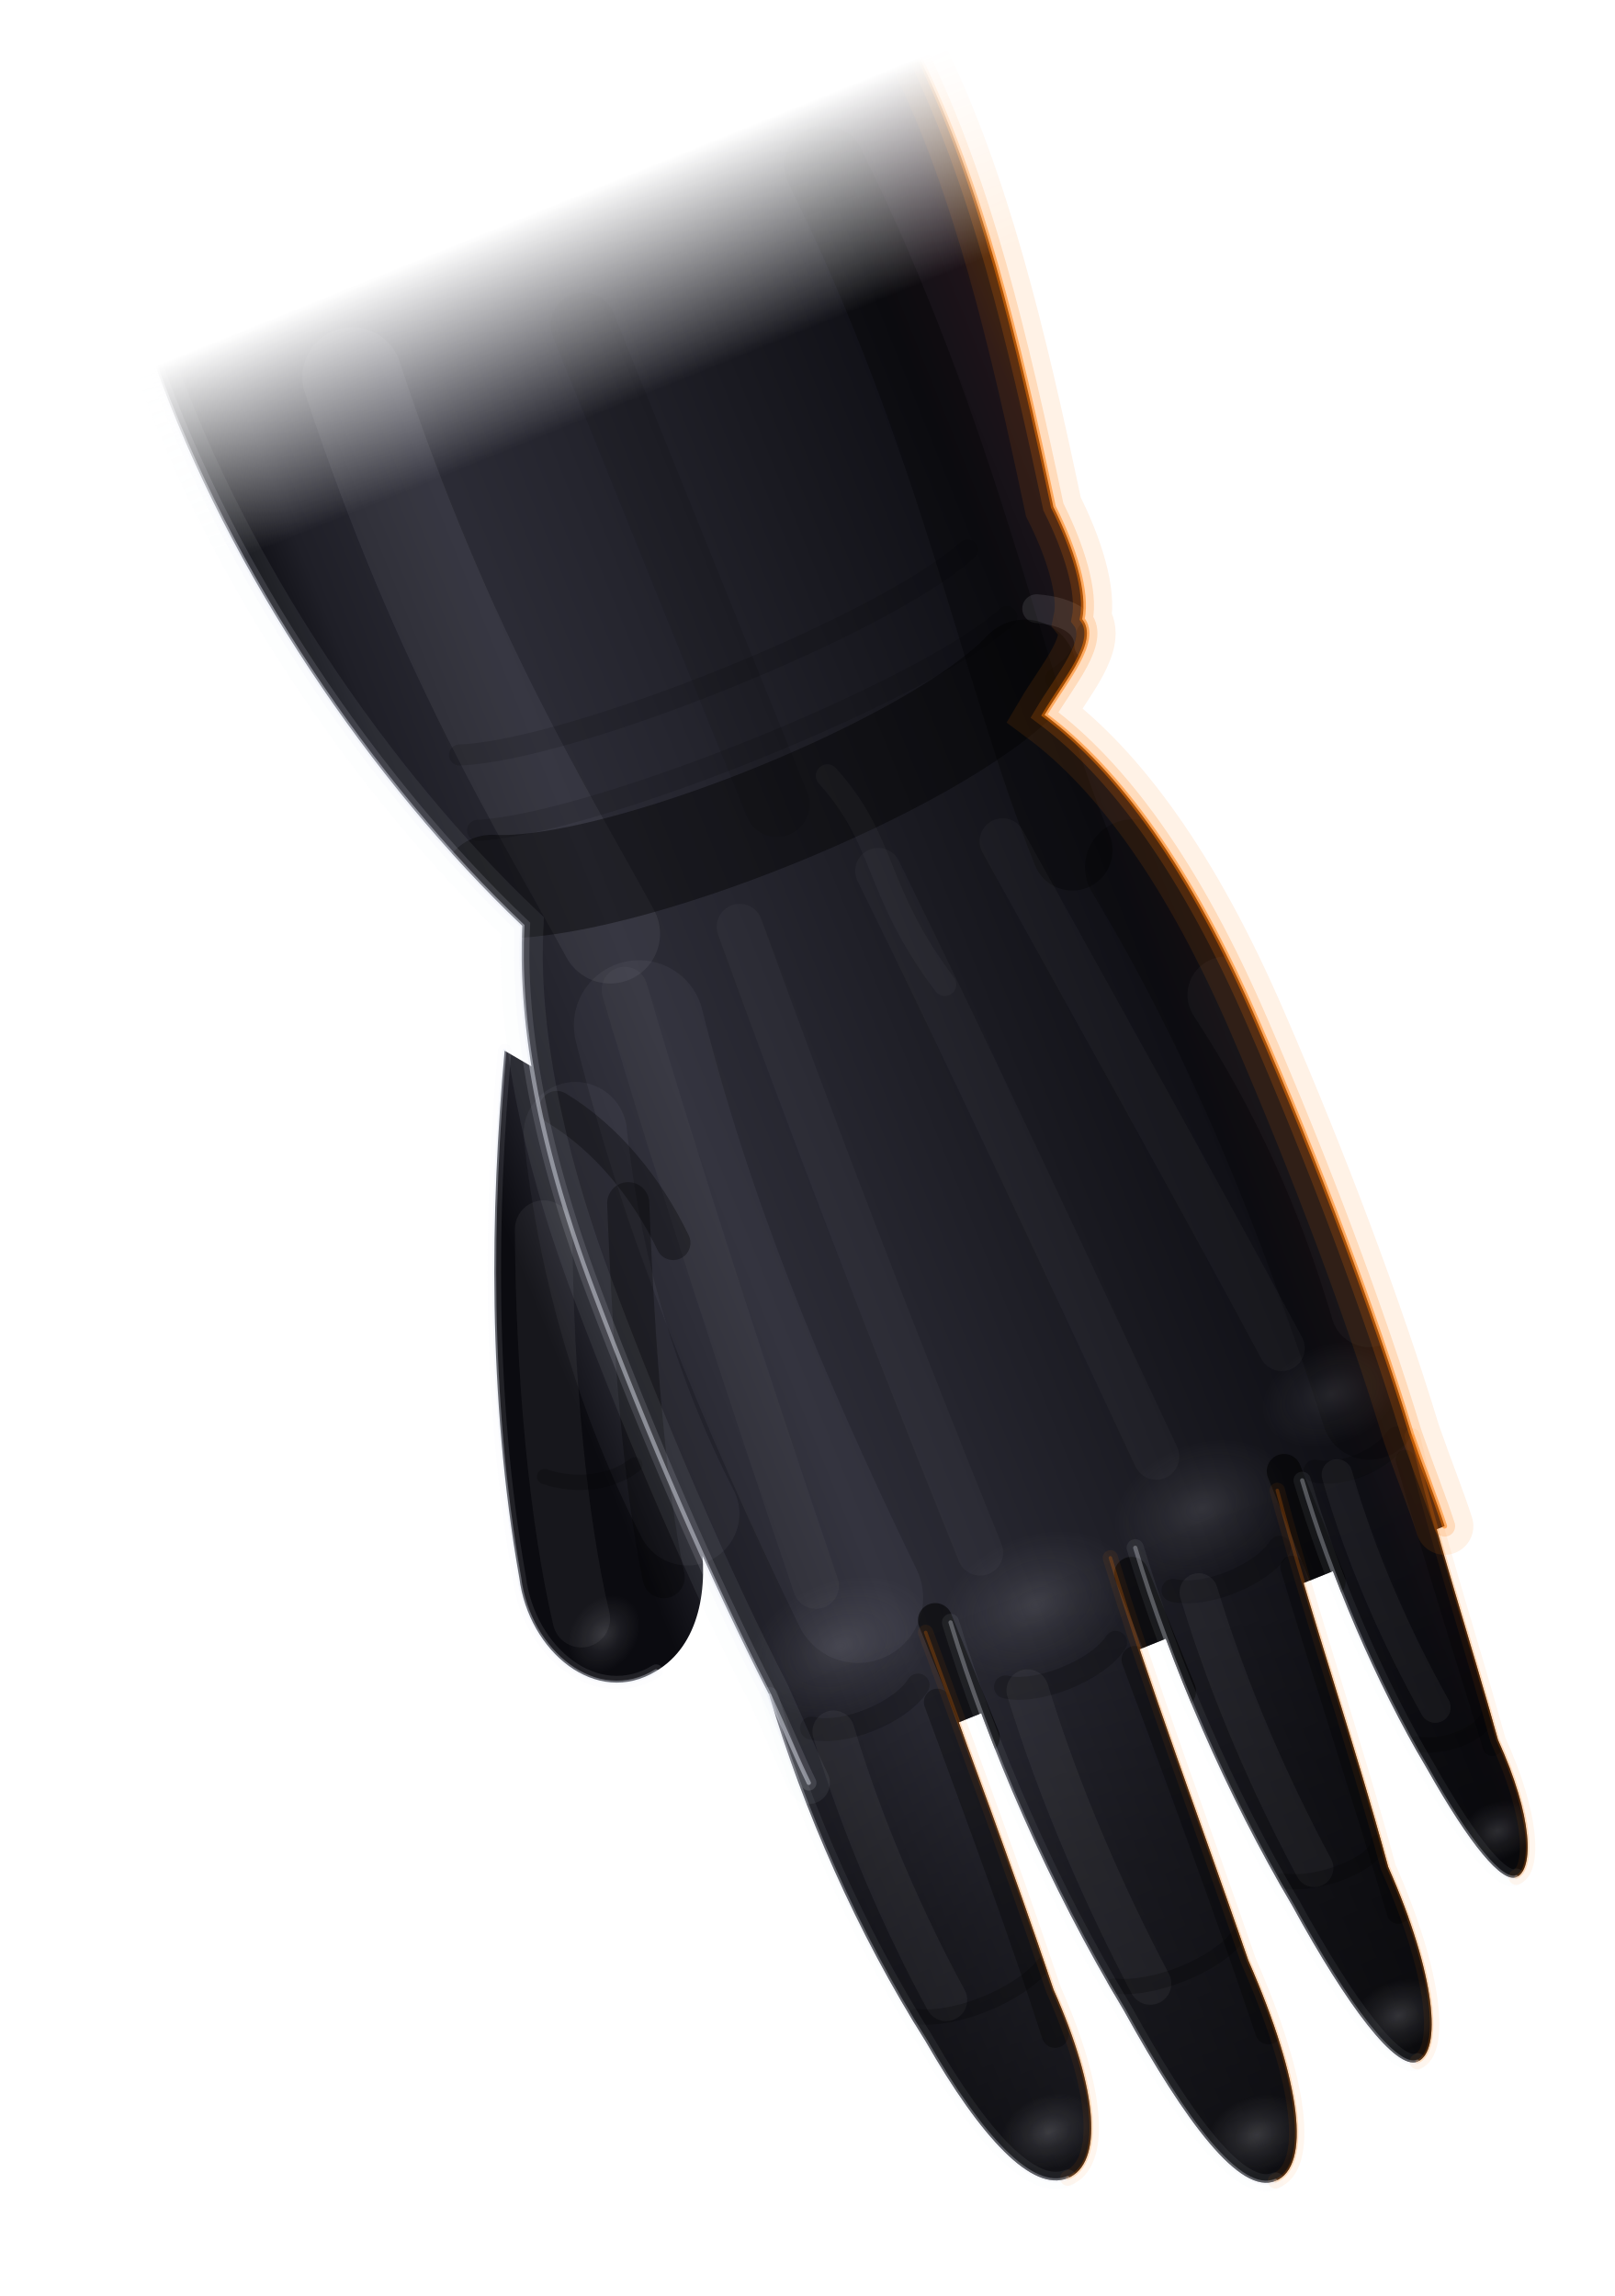
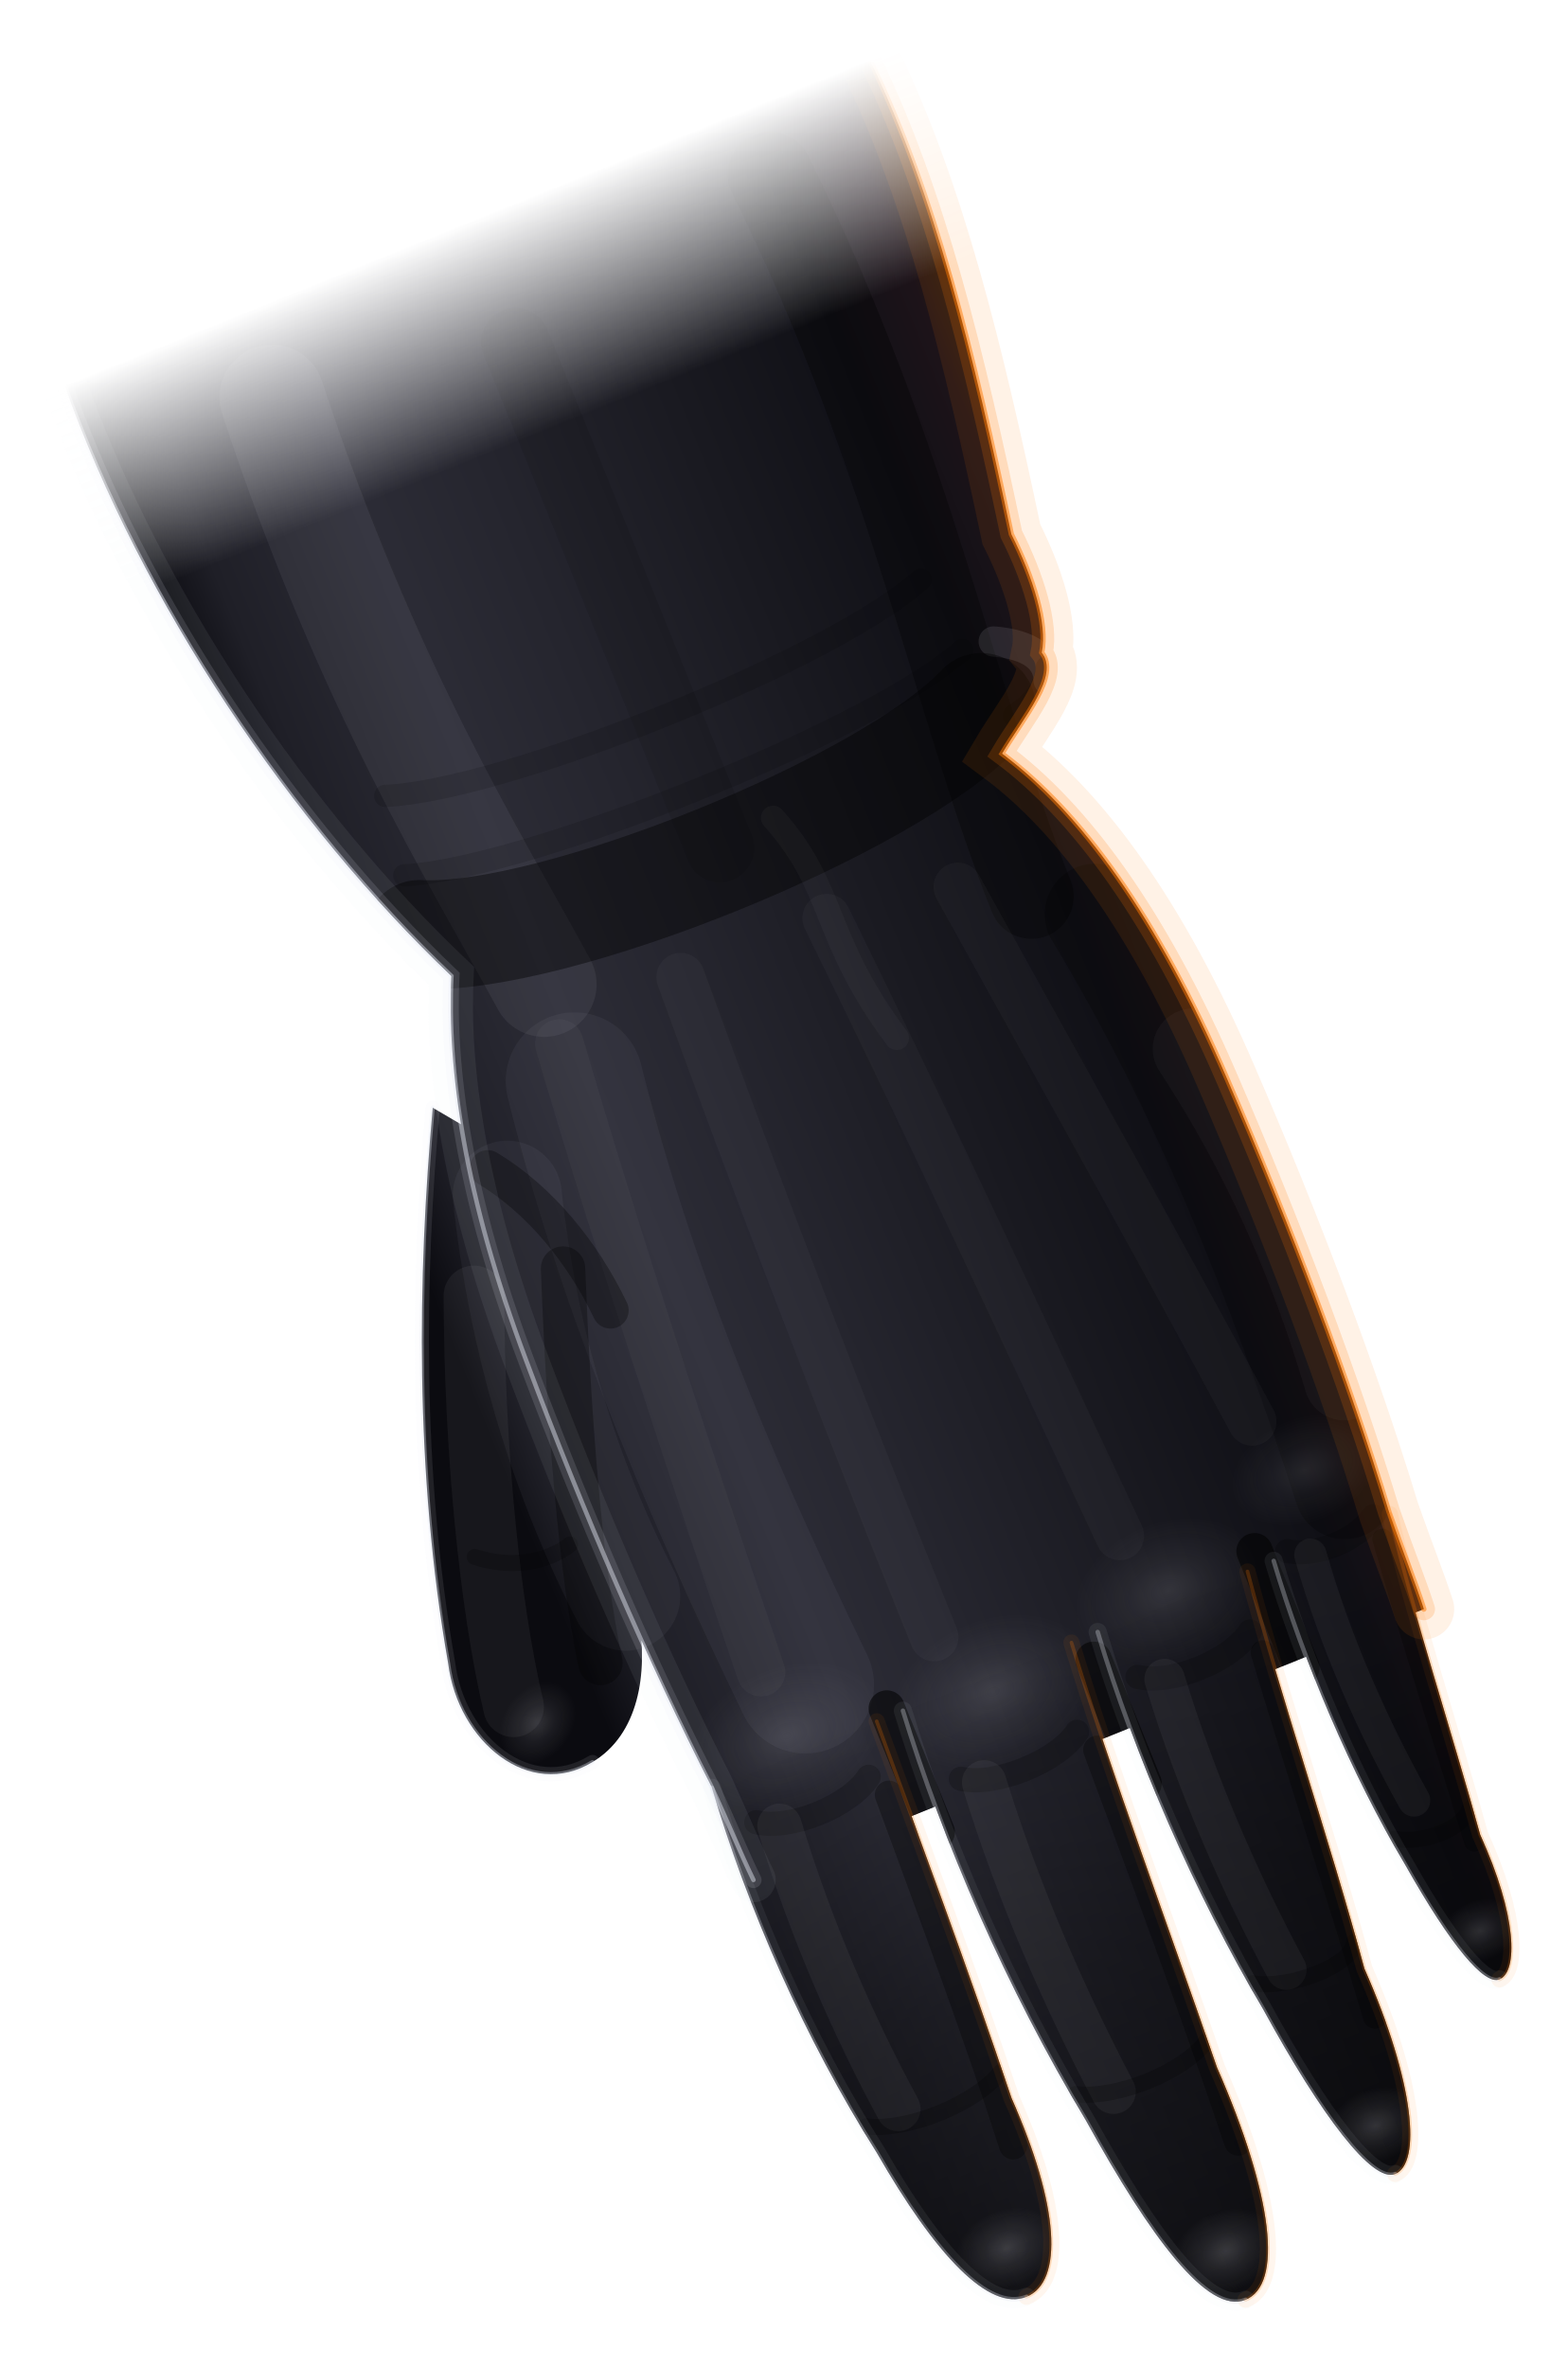
- <svg xmlns="http://www.w3.org/2000/svg" viewBox="0 0 843 1199" width="843" height="1199">
+ <svg xmlns="http://www.w3.org/2000/svg" viewBox="0 0 970 1465" width="970" height="1465">
  <defs>
    <linearGradient id="cilindro" gradientUnits="userSpaceOnUse" x1="191" y1="0" x2="621" y2="0">
      <stop offset="0" stop-color="#0B0B10" />
      <stop offset="0.08" stop-color="#1F1F27" />
      <stop offset="0.26" stop-color="#2C2C36" />
      <stop offset="0.42" stop-color="#25252E" />
      <stop offset="0.64" stop-color="#1A1A21" />
      <stop offset="0.85" stop-color="#101016" />
      <stop offset="0.95" stop-color="#1D1319" />
      <stop offset="1" stop-color="#2E1C11" />
    </linearGradient>
    <linearGradient id="desvanece" gradientUnits="userSpaceOnUse" x1="0" y1="86" x2="0" y2="196">
      <stop offset="0" stop-color="#000000" />
      <stop offset="1" stop-color="#FFFFFF" />
    </linearGradient>
    <mask id="pontas" maskUnits="userSpaceOnUse" x="-300" y="-300" width="1600" height="2000">
      <rect x="-300" y="-300" width="1600" height="2000" fill="url(#desvanece)" />
    </mask>
    <radialGradient id="realce">
      <stop offset="0" stop-color="#F2F2FA" stop-opacity="0.9" />
      <stop offset="0.45" stop-color="#F2F2FA" stop-opacity="0.4" />
      <stop offset="1" stop-color="#F2F2FA" stop-opacity="0" />
    </radialGradient>
    <linearGradient id="dedosNaSombra" gradientUnits="userSpaceOnUse" x1="0" y1="846" x2="0" y2="1190">
      <stop offset="0" stop-color="#000000" stop-opacity="0" />
      <stop offset="0.45" stop-color="#000000" stop-opacity="0.34" />
      <stop offset="1" stop-color="#000000" stop-opacity="0.62" />
    </linearGradient>
    <path id="silhueta" d="       M 191 86       C 186 200 214 330 259 429       C 240 470 224 532 222 620       C 220 700 222 782 228 849       C 229 870 229 886 230 900       L 588 900       C 589 886 589 870 590 849       C 596 782 598 700 596 620       C 594 532 578 470 553 429       C 570 416 594 404 590 390       C 598 378 600 354 598 330       C 614 240 626 160 621 86 Z        M 226 486       C 188 560 150 650 130 744       C 120 782 142 822 178 816       C 204 812 220 786 226 758       C 240 692 262 620 280 556 Z        M 228 850       C 222 912 224 982 236 1048       C 244 1106 258 1142 278 1142       C 298 1142 310 1106 308 1048       C 312 982 314 912 316 850 Z        M 330 850       C 324 918 326 996 338 1072       C 346 1138 358 1184 378 1184       C 398 1184 410 1142 408 1072       C 412 996 414 918 420 850 Z        M 434 850       C 428 914 430 988 440 1054       C 447 1114 458 1154 470 1154       C 484 1154 496 1116 494 1054       C 502 988 506 914 514 850 Z        M 528 850       C 523 902 524 962 532 1014       C 538 1060 546 1084 554 1084       C 564 1084 574 1058 572 1014       C 578 962 582 902 590 850 Z" />
    <clipPath id="corpo">
      <use href="#silhueta" />
    </clipPath>
    <path id="ladoD" d="M621 86 C 626 160 614 240 598 330       C 600 354 598 378 590 390 C 594 404 570 416 553 429       C 578 470 594 532 596 620 C 598 700 596 782 590 849       C 589 870 589 886 588 900" />
    <path id="ladoE" d="M191 86 C 186 200 214 330 259 429       C 240 470 224 532 222 620 C 220 700 222 782 228 849       C 229 870 229 886 230 900" />
    <path id="ladoPolegar" d="M226 486 C 188 560 150 650 130 744       C 120 782 142 822 178 816" />
    <g id="dedosE" fill="none">
      <path d="M228 850 C 222 912 224 982 236 1048 C 244 1106 258 1142 278 1142" />
      <path d="M330 850 C 324 918 326 996 338 1072 C 346 1138 358 1184 378 1184" />
      <path d="M434 850 C 428 914 430 988 440 1054 C 447 1114 458 1154 470 1154" />
      <path d="M528 850 C 523 902 524 962 532 1014 C 538 1060 546 1084 554 1084" />
    </g>
    <g id="dedosD" fill="none">
      <path d="M316 850 C 314 912 312 982 308 1048 C 310 1106 298 1142 278 1142" />
      <path d="M420 850 C 414 918 412 996 408 1072 C 410 1142 398 1184 378 1184" />
      <path d="M514 850 C 506 914 502 988 494 1054 C 496 1116 484 1154 470 1154" />
      <path d="M590 850 C 582 902 578 962 572 1014 C 574 1058 564 1084 554 1084" />
    </g>
  </defs>
-   <g transform="rotate(-22 406 421)">
-     <g mask="url(#pontas)">
-       <use href="#silhueta" fill="url(#cilindro)" />
-       <g clip-path="url(#corpo)" fill="none" stroke-linecap="round">
-         <path d="M284 130 C 274 280 292 380 300 450" stroke="#F2F2FA" stroke-opacity="0.06" stroke-width="52" />
-         <path d="M554 120 C 566 280 540 400 540 500" stroke="#000000" stroke-opacity="0.3" stroke-width="42" />
-         <path d="M406 150 C 406 240 406 330 406 420" stroke="#000000" stroke-opacity="0.1" stroke-width="34" />
-         <path d="M570 376 C 586 384 592 394 588 404" stroke="#F2F2FA" stroke-opacity="0.1" stroke-width="15" />
-         <path d="M566 414 C 578 412 586 406 590 398" stroke="#000000" stroke-opacity="0.22" stroke-width="12" />
-         <g stroke="#000000" stroke-opacity="0.13" stroke-width="11">
-           <path d="M262 334 C 318 354 494 354 548 334" />
-           <path d="M256 374 C 314 394 500 394 554 374" />
+   <g transform="translate(-61.5 -0.25) scale(1.25)">
+     <g transform="rotate(-22 406 421)">
+       <g mask="url(#pontas)">
+         <use href="#silhueta" fill="url(#cilindro)" />
+         <g clip-path="url(#corpo)" fill="none" stroke-linecap="round">
+           <path d="M284 130 C 274 280 292 380 300 450" stroke="#F2F2FA" stroke-opacity="0.06" stroke-width="52" />
+           <path d="M554 120 C 566 280 540 400 540 500" stroke="#000000" stroke-opacity="0.3" stroke-width="42" />
+           <path d="M406 150 C 406 240 406 330 406 420" stroke="#000000" stroke-opacity="0.1" stroke-width="34" />
+           <path d="M570 376 C 586 384 592 394 588 404" stroke="#F2F2FA" stroke-opacity="0.1" stroke-width="15" />
+           <path d="M566 414 C 578 412 586 406 590 398" stroke="#000000" stroke-opacity="0.22" stroke-width="12" />
+           <g stroke="#000000" stroke-opacity="0.13" stroke-width="11">
+             <path d="M262 334 C 318 354 494 354 548 334" />
+             <path d="M256 374 C 314 394 500 394 554 374" />
+           </g>
+           <path d="M252 404 C 312 432 492 432 552 404" stroke="#000000" stroke-opacity="0.4" stroke-width="54" />
+           <path d="M296 500 C 282 600 282 700 290 820" stroke="#F2F2FA" stroke-opacity="0.045" stroke-width="68" />
+           <path d="M566 520 C 582 620 582 720 574 830" stroke="#000000" stroke-opacity="0.24" stroke-width="50" />
+           <path d="M244 540 C 224 610 218 680 224 746" stroke="#F2F2FA" stroke-opacity="0.045" stroke-width="54" />
+           <path d="M586 600 C 598 660 600 720 594 780" stroke="#F2F2FA" stroke-opacity="0.03" stroke-width="40" />
+           <path d="M452 540 C 436 480 452 460 436 416" stroke="#F2F2FA" stroke-opacity="0.03" stroke-width="12" />
+           <g stroke="#F2F2FA" stroke-opacity="0.03" stroke-width="24">
+             <path d="M296 480 C 286 580 278 700 272 806" />
+             <path d="M364 472 C 360 580 358 700 358 822" />
+             <path d="M442 472 C 450 580 456 700 462 810" />
+             <path d="M508 482 C 520 580 534 690 544 782" />
+           </g>
+           <g fill="url(#realce)" stroke="none">
+             <ellipse cx="272" cy="840" rx="50" ry="34" opacity="0.14" />
+             <ellipse cx="375" cy="858" rx="52" ry="36" opacity="0.15" />
+             <ellipse cx="474" cy="844" rx="48" ry="34" opacity="0.14" />
+             <ellipse cx="559" cy="814" rx="38" ry="26" opacity="0.12" />
+           </g>
+           <rect x="100" y="846" width="700" height="344" fill="url(#dedosNaSombra)" stroke="none" />
+           <g stroke="#000000" stroke-opacity="0.2" stroke-width="12">
+             <path d="M242 874 C 256 884 288 884 302 874" />
+             <path d="M344 892 C 358 902 392 902 406 892" />
+             <path d="M444 878 C 458 888 490 888 504 878" />
+             <path d="M536 848 C 548 856 570 856 582 848" />
+           </g>
+           <g stroke="#000000" stroke-opacity="0.55" stroke-width="18">
+             <path d="M323 846 L 323 912" />
+             <path d="M427 862 L 427 928" />
+             <path d="M521 842 L 521 904" />
+           </g>
+           <g stroke="#F2F2FA" stroke-opacity="0.05">
+             <path d="M252 880 C 247 934 249 988 254 1032" stroke-width="22" />
+             <path d="M354 898 C 349 956 351 1014 356 1064" stroke-width="22" />
+             <path d="M456 884 C 451 940 453 994 458 1040" stroke-width="20" />
+             <path d="M546 854 C 541 900 543 946 548 986" stroke-width="16" />
+           </g>
+           <g stroke="#000000" stroke-opacity="0.3">
+             <path d="M308 886 C 306 952 304 1016 300 1070" stroke-width="14" />
+             <path d="M412 904 C 410 976 408 1044 404 1110" stroke-width="14" />
+             <path d="M506 890 C 500 954 496 1016 490 1078" stroke-width="12" />
+             <path d="M582 860 C 576 918 572 970 568 1016" stroke-width="10" />
+           </g>
+           <g stroke="#000000" stroke-opacity="0.22" stroke-width="8">
+             <path d="M236 1034 C 254 1044 290 1044 308 1034" />
+             <path d="M338 1058 C 356 1068 392 1068 408 1058" />
+             <path d="M440 1040 C 456 1050 490 1050 494 1040" />
+             <path d="M532 1000 C 544 1008 566 1008 572 1000" />
+           </g>
+           <g fill="url(#realce)" stroke="none">
+             <ellipse cx="278" cy="1116" rx="26" ry="19" opacity="0.2" />
+             <ellipse cx="378" cy="1158" rx="27" ry="20" opacity="0.2" />
+             <ellipse cx="470" cy="1128" rx="25" ry="18" opacity="0.19" />
+             <ellipse cx="554" cy="1058" rx="20" ry="15" opacity="0.17" />
+           </g>
+           <path d="M210 580 C 182 650 160 724 152 776" stroke="#F2F2FA" stroke-opacity="0.055" stroke-width="30" />
+           <path d="M256 584 C 230 656 208 726 200 772" stroke="#000000" stroke-opacity="0.3" stroke-width="22" />
+           <path d="M162 700 C 176 712 194 716 208 712" stroke="#000000" stroke-opacity="0.2" stroke-width="8" />
+           <ellipse cx="160" cy="788" rx="22" ry="17" fill="url(#realce)" opacity="0.18" stroke="none" transform="rotate(-32 160 788)" />
+           <path d="M240 524 C 258 548 268 580 270 612" stroke="#000000" stroke-opacity="0.3" stroke-width="18" />
        </g>
-         <path d="M252 404 C 312 432 492 432 552 404" stroke="#000000" stroke-opacity="0.4" stroke-width="54" />
-         <path d="M296 500 C 282 600 282 700 290 820" stroke="#F2F2FA" stroke-opacity="0.045" stroke-width="68" />
-         <path d="M566 520 C 582 620 582 720 574 830" stroke="#000000" stroke-opacity="0.24" stroke-width="50" />
-         <path d="M244 540 C 224 610 218 680 224 746" stroke="#F2F2FA" stroke-opacity="0.045" stroke-width="54" />
-         <path d="M586 600 C 598 660 600 720 594 780" stroke="#F2F2FA" stroke-opacity="0.03" stroke-width="40" />
-         <path d="M452 540 C 436 480 452 460 436 416" stroke="#F2F2FA" stroke-opacity="0.03" stroke-width="12" />
-         <g stroke="#F2F2FA" stroke-opacity="0.03" stroke-width="24">
-           <path d="M296 480 C 286 580 278 700 272 806" />
-           <path d="M364 472 C 360 580 358 700 358 822" />
-           <path d="M442 472 C 450 580 456 700 462 810" />
-           <path d="M508 482 C 520 580 534 690 544 782" />
-         </g>
-         <g fill="url(#realce)" stroke="none">
-           <ellipse cx="272" cy="840" rx="50" ry="34" opacity="0.14" />
-           <ellipse cx="375" cy="858" rx="52" ry="36" opacity="0.15" />
-           <ellipse cx="474" cy="844" rx="48" ry="34" opacity="0.14" />
-           <ellipse cx="559" cy="814" rx="38" ry="26" opacity="0.12" />
-         </g>
-         <rect x="100" y="846" width="700" height="344" fill="url(#dedosNaSombra)" stroke="none" />
-         <g stroke="#000000" stroke-opacity="0.2" stroke-width="12">
-           <path d="M242 874 C 256 884 288 884 302 874" />
-           <path d="M344 892 C 358 902 392 902 406 892" />
-           <path d="M444 878 C 458 888 490 888 504 878" />
-           <path d="M536 848 C 548 856 570 856 582 848" />
-         </g>
-         <g stroke="#000000" stroke-opacity="0.55" stroke-width="18">
-           <path d="M323 846 L 323 912" />
-           <path d="M427 862 L 427 928" />
-           <path d="M521 842 L 521 904" />
-         </g>
-         <g stroke="#F2F2FA" stroke-opacity="0.05">
-           <path d="M252 880 C 247 934 249 988 254 1032" stroke-width="22" />
-           <path d="M354 898 C 349 956 351 1014 356 1064" stroke-width="22" />
-           <path d="M456 884 C 451 940 453 994 458 1040" stroke-width="20" />
-           <path d="M546 854 C 541 900 543 946 548 986" stroke-width="16" />
-         </g>
-         <g stroke="#000000" stroke-opacity="0.3">
-           <path d="M308 886 C 306 952 304 1016 300 1070" stroke-width="14" />
-           <path d="M412 904 C 410 976 408 1044 404 1110" stroke-width="14" />
-           <path d="M506 890 C 500 954 496 1016 490 1078" stroke-width="12" />
-           <path d="M582 860 C 576 918 572 970 568 1016" stroke-width="10" />
-         </g>
-         <g stroke="#000000" stroke-opacity="0.22" stroke-width="8">
-           <path d="M236 1034 C 254 1044 290 1044 308 1034" />
-           <path d="M338 1058 C 356 1068 392 1068 408 1058" />
-           <path d="M440 1040 C 456 1050 490 1050 494 1040" />
-           <path d="M532 1000 C 544 1008 566 1008 572 1000" />
-         </g>
-         <g fill="url(#realce)" stroke="none">
-           <ellipse cx="278" cy="1116" rx="26" ry="19" opacity="0.2" />
-           <ellipse cx="378" cy="1158" rx="27" ry="20" opacity="0.2" />
-           <ellipse cx="470" cy="1128" rx="25" ry="18" opacity="0.19" />
-           <ellipse cx="554" cy="1058" rx="20" ry="15" opacity="0.17" />
-         </g>
-         <path d="M210 580 C 182 650 160 724 152 776" stroke="#F2F2FA" stroke-opacity="0.055" stroke-width="30" />
-         <path d="M256 584 C 230 656 208 726 200 772" stroke="#000000" stroke-opacity="0.3" stroke-width="22" />
-         <path d="M162 700 C 176 712 194 716 208 712" stroke="#000000" stroke-opacity="0.2" stroke-width="8" />
-         <ellipse cx="160" cy="788" rx="22" ry="17" fill="url(#realce)" opacity="0.18" stroke="none" transform="rotate(-32 160 788)" />
-         <path d="M240 524 C 258 548 268 580 270 612" stroke="#000000" stroke-opacity="0.3" stroke-width="18" />
-       </g>
-       <g fill="none" stroke-linecap="round">
-         <g stroke="#FF7700">
-           <use href="#ladoD" stroke-width="30" opacity="0.1" />
-           <use href="#ladoD" stroke-width="11" opacity="0.18" />
-           <use href="#ladoD" stroke-width="2.6" opacity="0.5" />
-           <use href="#dedosD" stroke-width="8" opacity="0.07" />
-           <use href="#dedosD" stroke-width="1.8" opacity="0.22" />
-         </g>
-         <g stroke="#E6EAF6">
-           <use href="#ladoE" stroke-width="22" opacity="0.07" />
-           <use href="#ladoE" stroke-width="8" opacity="0.13" />
-           <use href="#ladoE" stroke-width="2.2" opacity="0.45" />
-           <use href="#ladoPolegar" stroke-width="7" opacity="0.1" />
-           <use href="#ladoPolegar" stroke-width="2" opacity="0.35" />
-           <use href="#dedosE" stroke-width="9" opacity="0.07" />
-           <use href="#dedosE" stroke-width="2.2" opacity="0.3" />
+         <g fill="none" stroke-linecap="round">
+           <g stroke="#FF7700">
+             <use href="#ladoD" stroke-width="30" opacity="0.1" />
+             <use href="#ladoD" stroke-width="11" opacity="0.18" />
+             <use href="#ladoD" stroke-width="2.6" opacity="0.5" />
+             <use href="#dedosD" stroke-width="8" opacity="0.07" />
+             <use href="#dedosD" stroke-width="1.8" opacity="0.22" />
+           </g>
+           <g stroke="#E6EAF6">
+             <use href="#ladoE" stroke-width="22" opacity="0.07" />
+             <use href="#ladoE" stroke-width="8" opacity="0.13" />
+             <use href="#ladoE" stroke-width="2.2" opacity="0.45" />
+             <use href="#ladoPolegar" stroke-width="7" opacity="0.1" />
+             <use href="#ladoPolegar" stroke-width="2" opacity="0.35" />
+             <use href="#dedosE" stroke-width="9" opacity="0.07" />
+             <use href="#dedosE" stroke-width="2.2" opacity="0.3" />
+           </g>
        </g>
      </g>
    </g>
  </g>
</svg>
